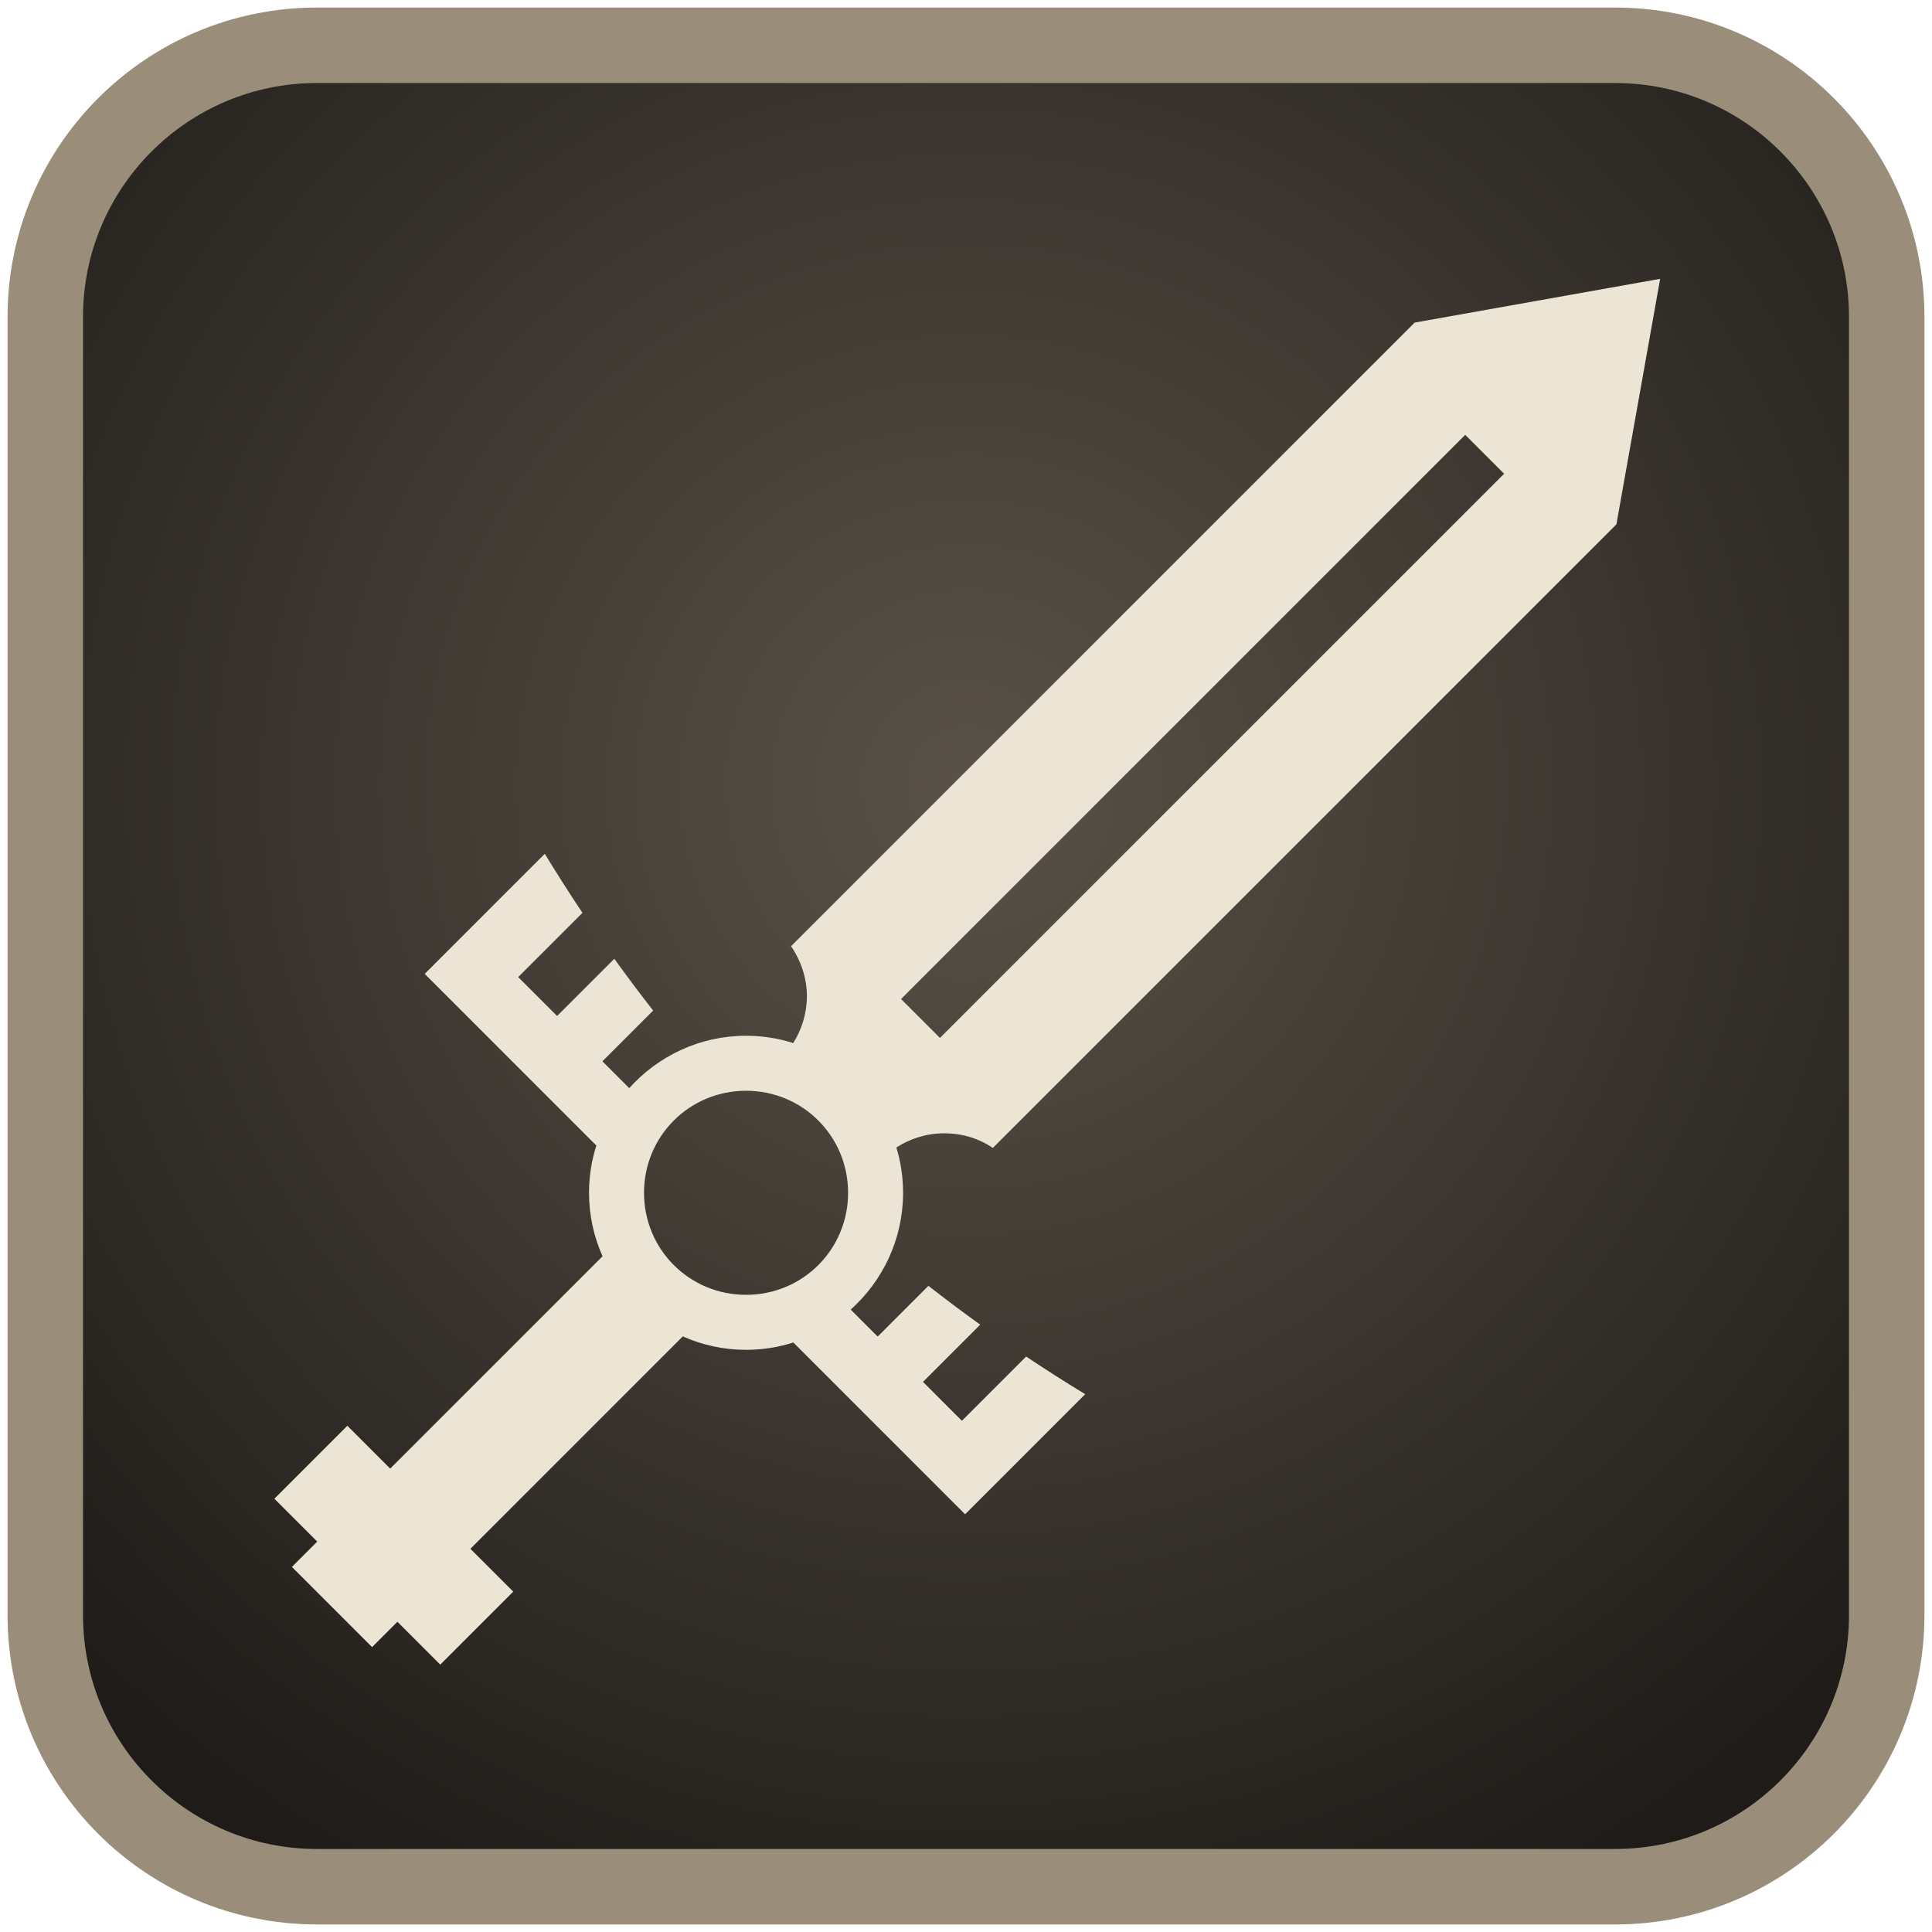
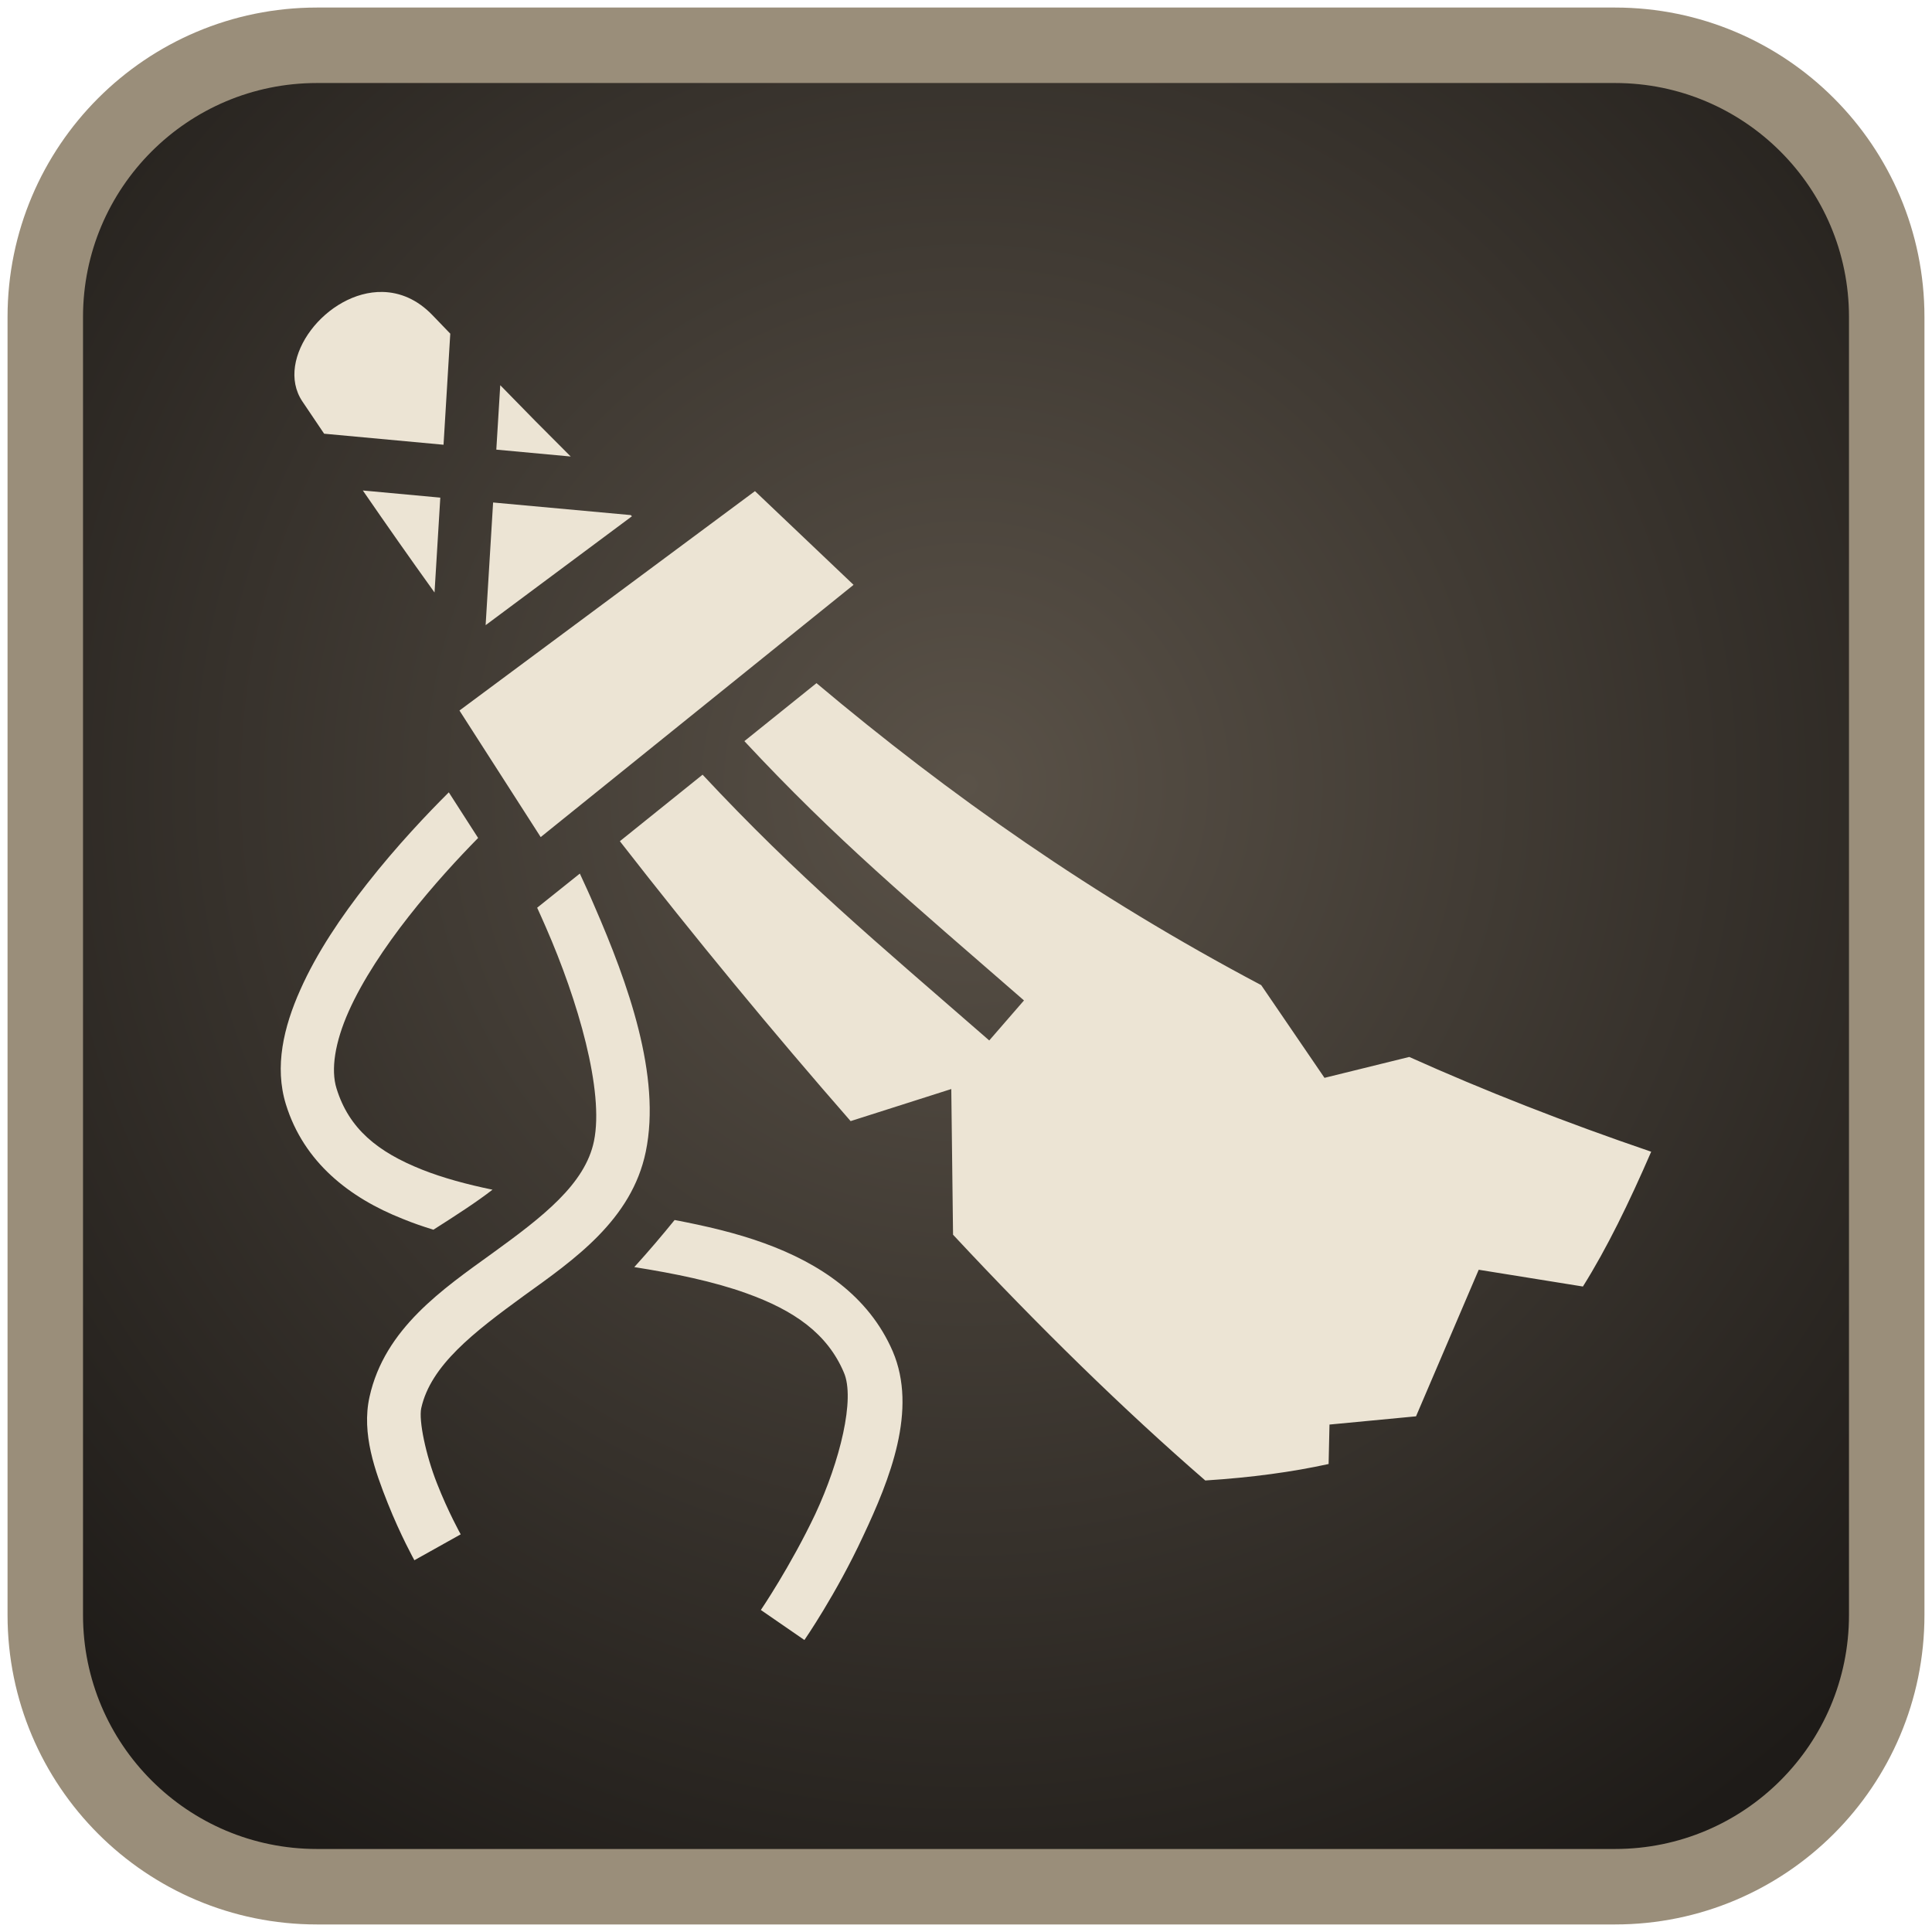
<svg xmlns="http://www.w3.org/2000/svg" viewBox="0 0 512 512">
  <defs>
    <radialGradient id="g" cx="50%" cy="40%" r="70%">
      <stop offset="0" stop-color="#5a5248" />
      <stop offset="1" stop-color="#1e1b18" />
    </radialGradient>
  </defs>
  <rect x="12" y="12" width="488" height="488" rx="72" fill="url(#g)" stroke="#9a8e7a" stroke-width="20" />
  <g transform="translate(56.32 56.32) scale(0.78)" fill="#ece4d4">
-     <path d="M491.844 22.533l-83.42 14.865L196.572 249.25c3.262 4.815 5.37 10.72 5.37 16.932 0 5.863-1.71 11.35-4.643 15.996-5.065-1.606-10.448-2.477-16.027-2.477-15.724 0-29.904 6.89-39.69 17.796l-9.112-9.113 17.237-17.237c-4.515-5.772-8.907-11.645-13.19-17.6l-19.443 19.44-13.215-13.215 21.828-21.827c-4.403-6.59-8.67-13.278-12.792-20.068l-40.802 40.803 58.314 58.314c-1.613 5.075-2.49 10.47-2.49 16.063 0 7.666 1.65 14.96 4.592 21.564l-72.14 72.14-14.56-14.56L21.013 437l14.558 14.56-8.607 8.608 27.246 27.246 8.606-8.61 14.56 14.56 24.798-24.8-14.557-14.556 72.158-72.16c6.586 2.922 13.858 4.562 21.498 4.562 5.593 0 10.988-.877 16.063-2.49l58.363 58.363L296.5 401.48c-6.797-4.127-13.486-8.395-20.068-12.793l-21.83 21.83L241.39 397.3l19.442-19.44c-5.962-4.29-11.835-8.683-17.603-13.194l-17.238 17.238-9.16-9.16c10.905-9.785 17.795-23.965 17.795-39.69 0-5.346-.806-10.51-2.285-15.39 4.703-3.04 10.288-4.817 16.265-4.816 6.21 0 11.776 1.77 16.52 4.955L476.98 105.95l14.864-83.417zm-66.227 53.012l13.215 13.215-191.684 191.68-13.214-13.213L425.617 75.545zM181.273 298.39c19.257 0 34.665 15.41 34.665 34.665 0 19.256-15.408 34.666-34.665 34.666-19.256 0-34.666-15.41-34.666-34.665s15.41-34.666 34.666-34.666z" />
+     <path d="M57.81 26.99c-18.98-.42-36.97 22.7-27.29 37.18 2.44 3.65 4.92 7.32 7.4 10.98l40.57 3.75 2.29-37.74c-2-2.08-4-4.14-6.01-6.24-5.24-5.47-11.14-7.8-16.96-7.93zm39.95 31.68l-1.34 21.89 25.28 2.34c-8-7.95-16-16.05-23.94-24.23zM51.07 94.44C59.03 106 67.16 117.6 75.43 129.1l1.96-32.23zm133.23.22L83.9 169.2l27.6 43 106.3-85.7zm-88.97 3.86l-2.54 41.68 49.71-37-.4-.4zM205.2 159.9l-24.5 19.7c31.4 33.7 56.2 54.3 95 88.1l-11.8 13.6C225 247.4 199.2 226 166.5 191l-28.1 22.6c25.6 32.9 52 64.9 78.4 95.1l34.2-10.9.6 49.5c29 31.1 57.9 59.4 85.7 83.5 15.7-1 29.6-2.9 41.9-5.6l.3-13.4 29.4-2.8 21.3-49.8 35.4 5.7c8.2-13.1 15.6-28.3 23.2-45.8-29.3-10-56.6-20.7-82.2-32.2l-28.8 7.1-21.5-31.5c-57.1-30.2-105.9-64.6-151.1-102.6zM80.28 197c-7.04 7-17.62 18.1-27.81 31.1-8.64 11-17.02 23.3-22.65 36-5.64 12.6-8.84 26.1-4.89 38.9 6.08 19.7 21.67 31.8 39.66 38.9 3.39 1.4 6.88 2.6 10.46 3.7 8.01-5.1 14.66-9.4 20.08-13.6-8.73-1.8-16.84-4-23.9-6.8-15.11-6-24.88-13.9-29.1-27.6-1.99-6.4-.54-15.7 4.14-26.2s12.28-21.9 20.36-32.2c8.39-10.7 17.11-20.1 23.61-26.7zm44.52 27.6l-14.5 11.6c1 2.1 1.9 4.3 2.9 6.5 11 25.1 19.9 55.8 16.4 72.8-3 14.6-17.4 25.7-34.38 38-17.04 12.3-36.75 25.7-41.88 48.9-2.78 12.5 1.91 25.3 6.19 36.1 4.29 10.8 9.05 19.4 9.05 19.4l15.74-8.8s-4.25-7.6-8.05-17.3c-3.8-9.6-6.27-21.4-5.35-25.6 3.23-14.5 17.77-25.7 34.78-38.1 17.1-12.3 36.7-25.8 41.5-49 5.3-25.7-6-57.2-17.5-83.6-1.6-3.8-3.3-7.4-4.9-10.9zM157 342.3c-4.3 5.3-8.8 10.6-13.7 16 13.9 2.2 27 4.9 38.1 8.9 16.2 5.8 27.5 13.7 33.1 26.9 3.9 8.9-1.3 30.1-9.7 48.1-8.5 17.9-18.5 32.6-18.5 32.6l14.8 10.2s10.8-15.6 19.9-35.2c9.2-19.5 18.6-43 10.1-62.9-8.2-18.9-24.9-29.9-43.6-36.7-9.6-3.5-20-5.9-30.5-7.9z" />
  </g>
</svg>
